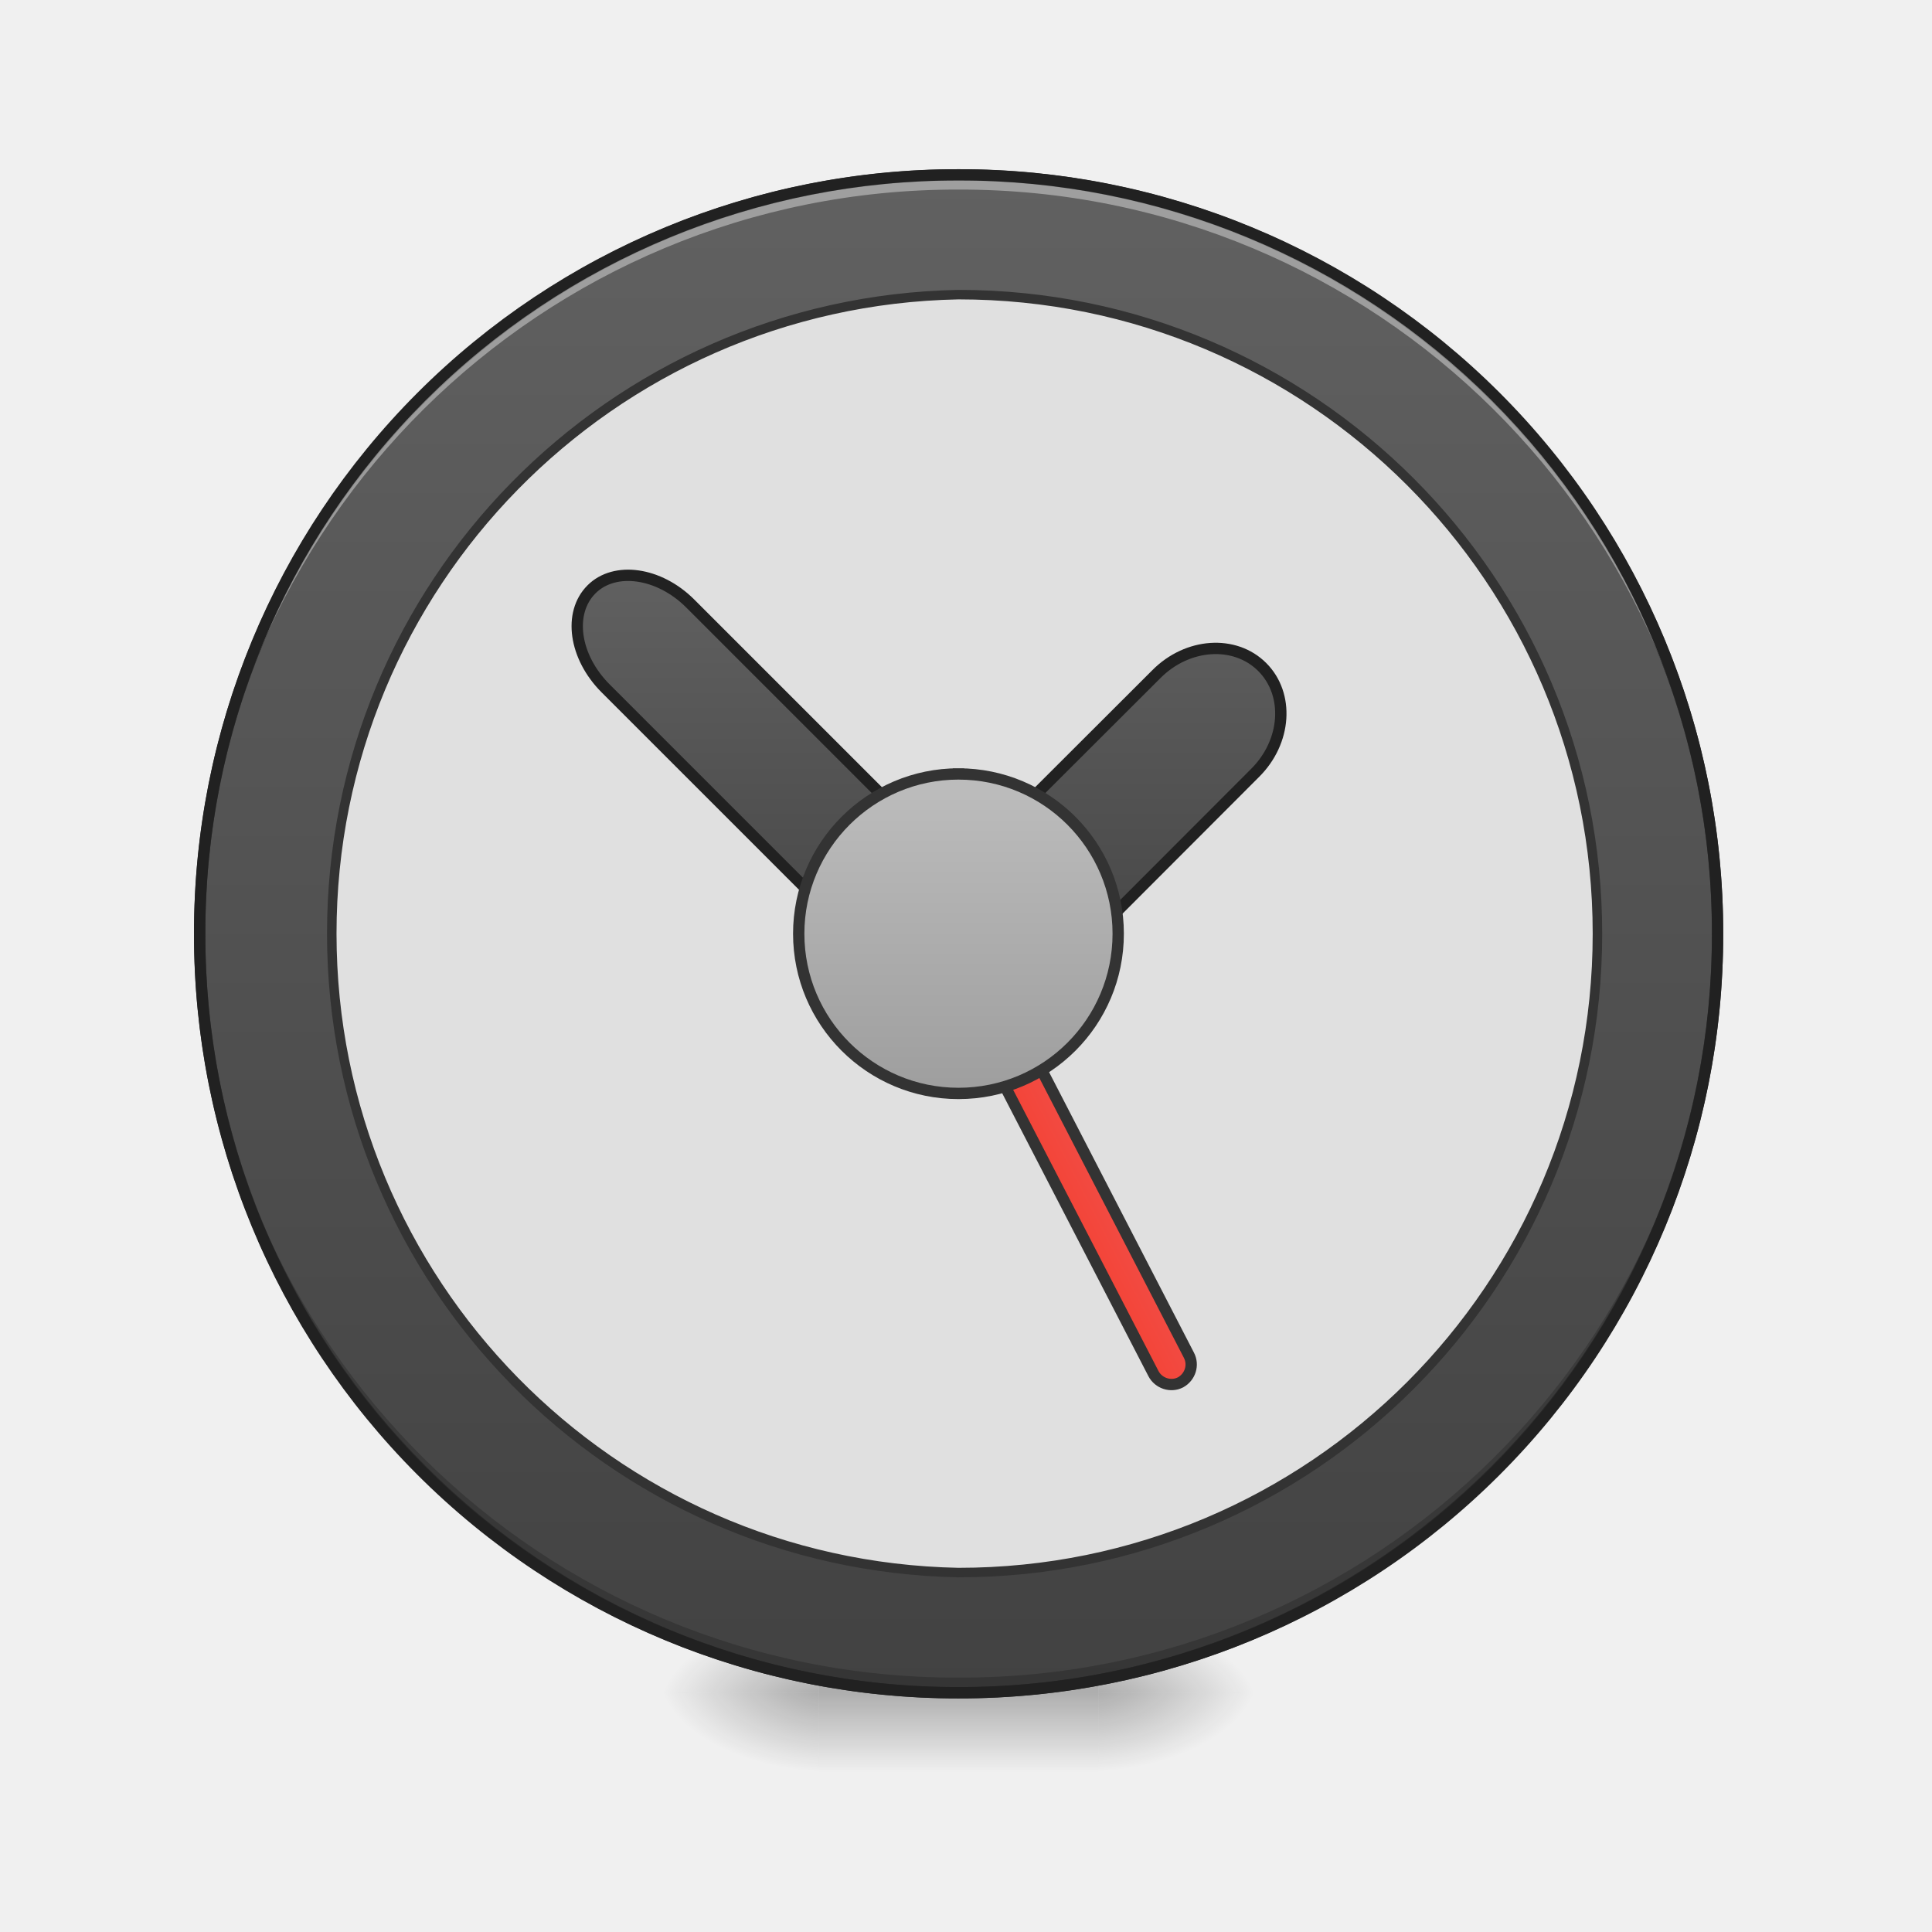
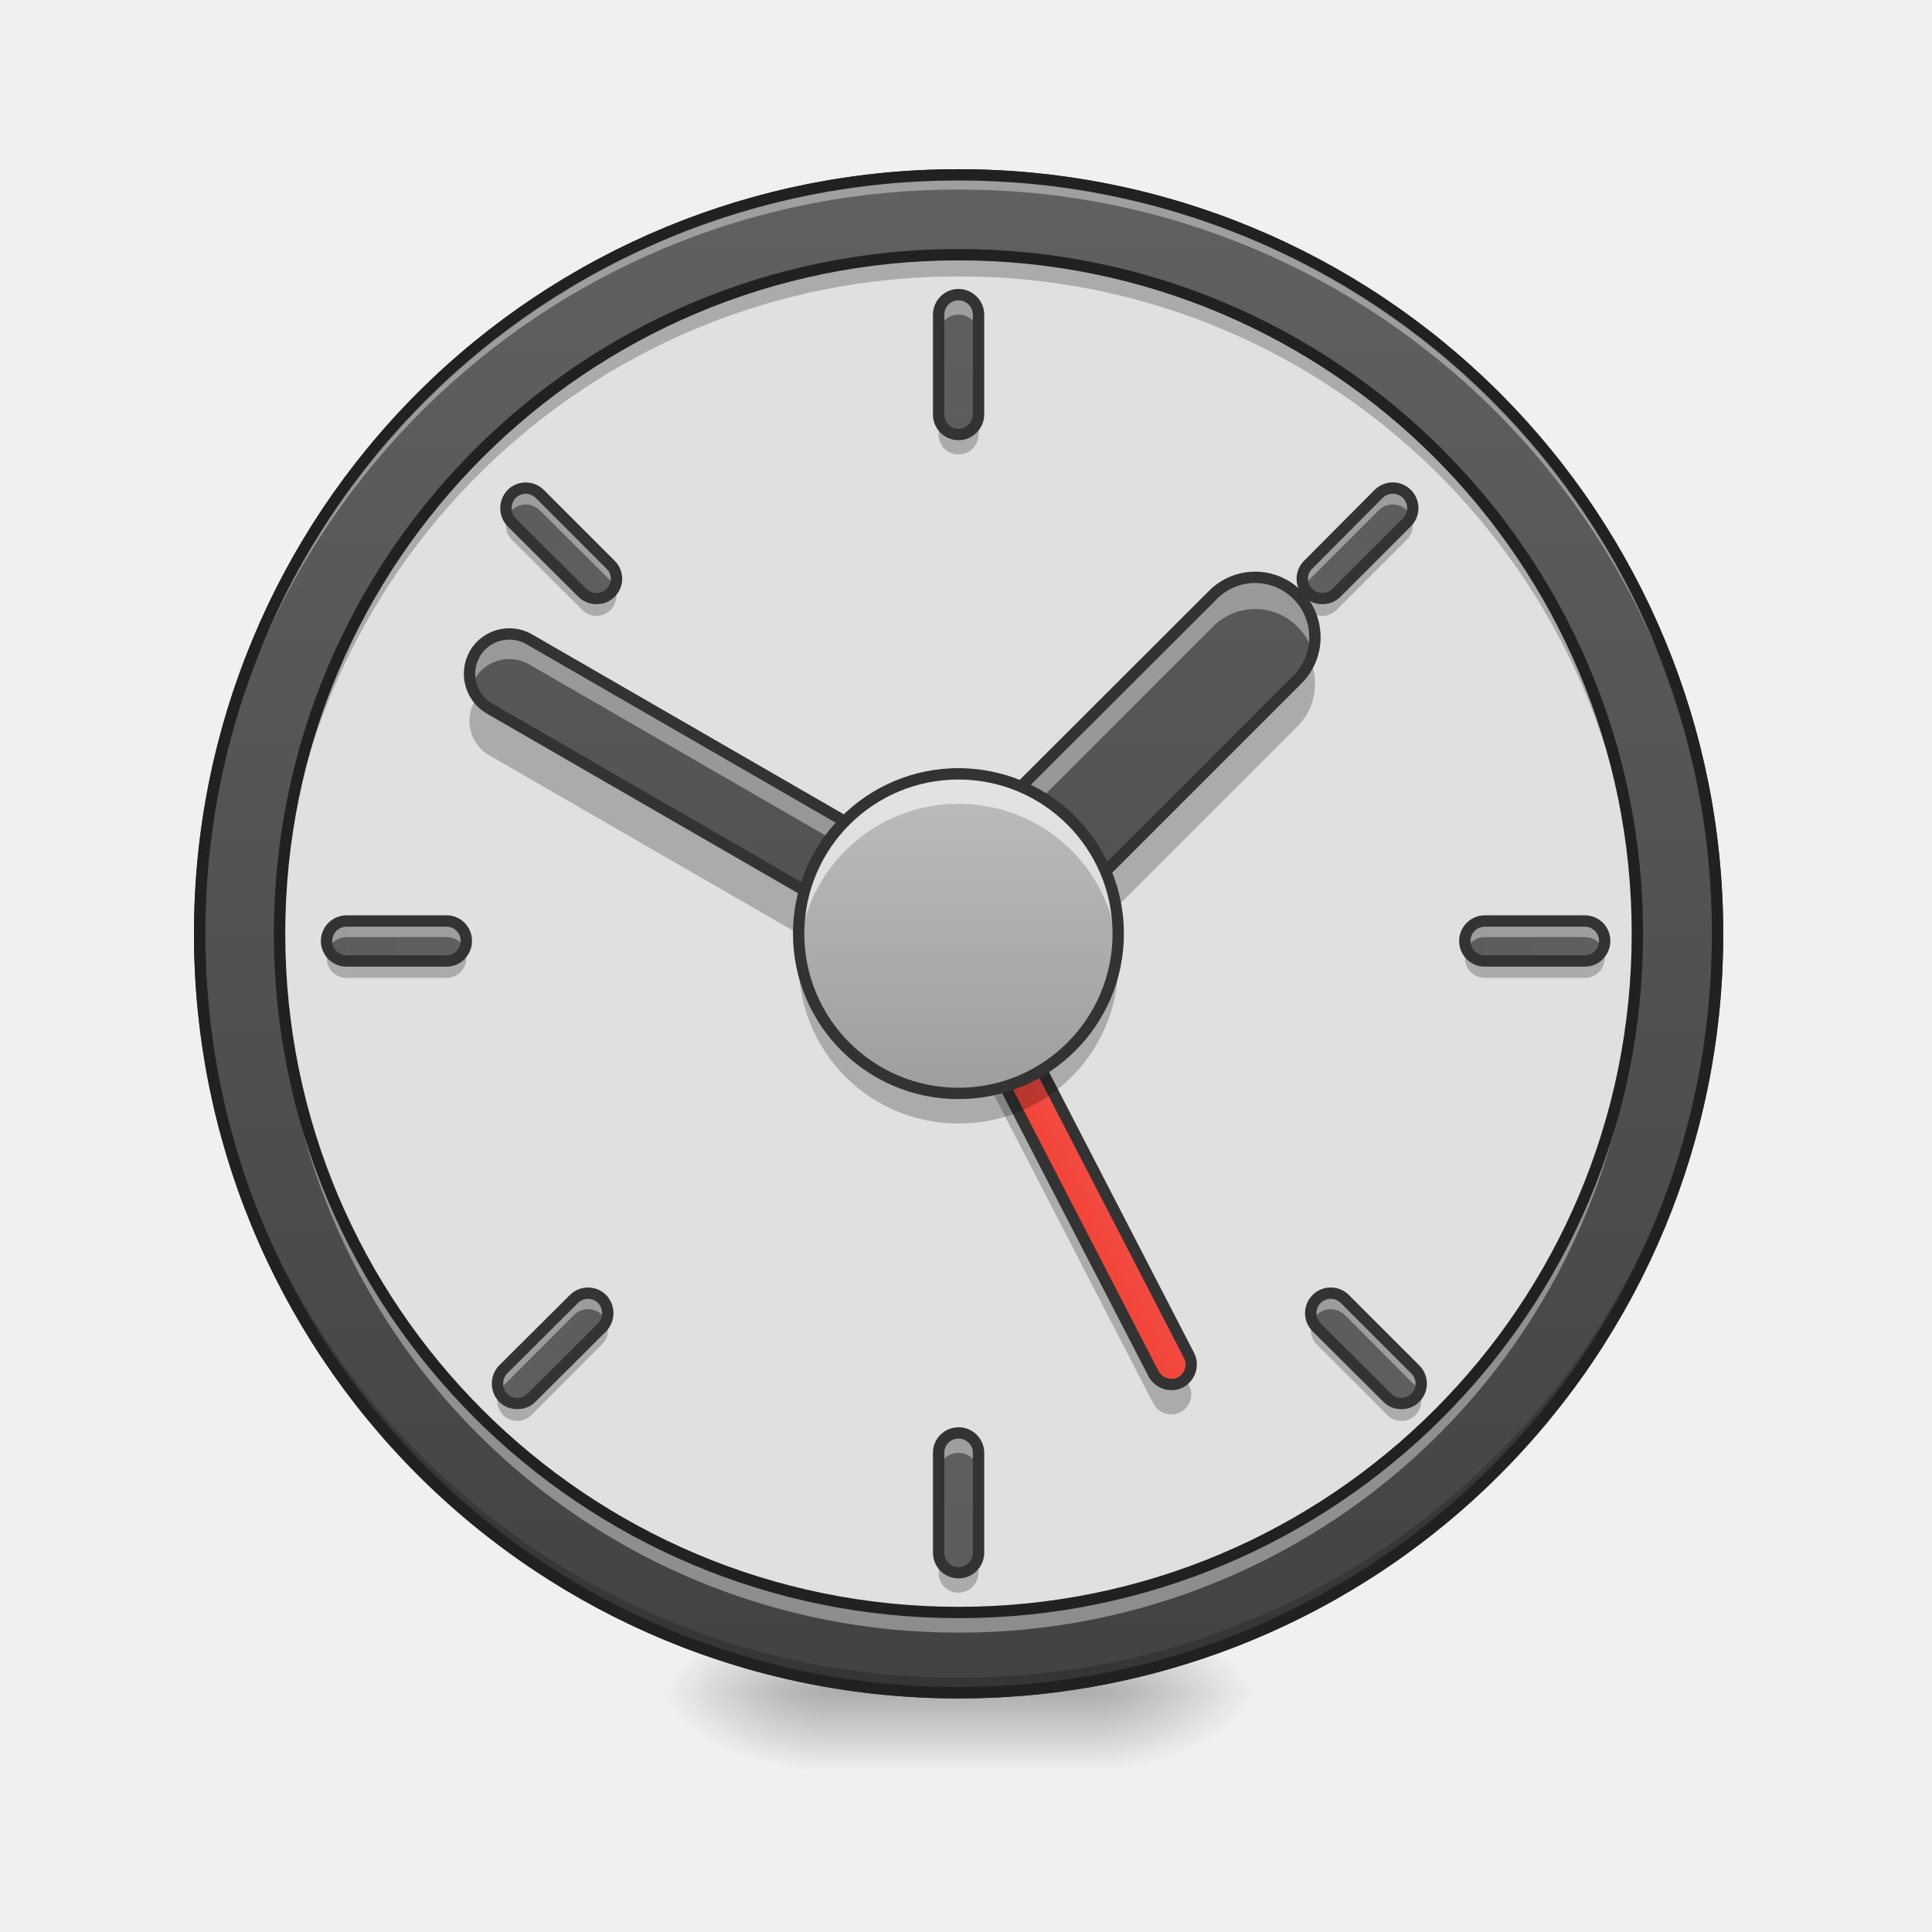
<svg xmlns="http://www.w3.org/2000/svg" width="32" height="32" viewBox="0 0 24 24">
  <defs>
    <radialGradient id="a" gradientUnits="userSpaceOnUse" cx="450.909" cy="189.579" fx="450.909" fy="189.579" r="21.167" gradientTransform="matrix(0 -.0586 -.10548 0 33.392 47.696)">
      <stop offset="0" stop-opacity=".314" />
      <stop offset=".222" stop-opacity=".275" />
      <stop offset="1" stop-opacity="0" />
    </radialGradient>
    <radialGradient id="b" gradientUnits="userSpaceOnUse" cx="450.909" cy="189.579" fx="450.909" fy="189.579" r="21.167" gradientTransform="matrix(0 .0586 .10548 0 -9.578 -5.646)">
      <stop offset="0" stop-opacity=".314" />
      <stop offset=".222" stop-opacity=".275" />
      <stop offset="1" stop-opacity="0" />
    </radialGradient>
    <radialGradient id="c" gradientUnits="userSpaceOnUse" cx="450.909" cy="189.579" fx="450.909" fy="189.579" r="21.167" gradientTransform="matrix(0 -.0586 .10548 0 -9.578 47.696)">
      <stop offset="0" stop-opacity=".314" />
      <stop offset=".222" stop-opacity=".275" />
      <stop offset="1" stop-opacity="0" />
    </radialGradient>
    <radialGradient id="d" gradientUnits="userSpaceOnUse" cx="450.909" cy="189.579" fx="450.909" fy="189.579" r="21.167" gradientTransform="matrix(0 .0586 -.10548 0 33.392 -5.646)">
      <stop offset="0" stop-opacity=".314" />
      <stop offset=".222" stop-opacity=".275" />
      <stop offset="1" stop-opacity="0" />
    </radialGradient>
    <linearGradient id="e" gradientUnits="userSpaceOnUse" x1="255.323" y1="233.5" x2="255.323" y2="254.667" gradientTransform="matrix(.01002 0 0 .04688 9.349 10.08)">
      <stop offset="0" stop-opacity=".275" />
      <stop offset="1" stop-opacity="0" />
    </linearGradient>
    <linearGradient id="f" gradientUnits="userSpaceOnUse" x1="254" y1="-168.667" x2="254" y2="233.5">
      <stop offset="0" stop-color="#616161" />
      <stop offset="1" stop-color="#424242" />
    </linearGradient>
    <linearGradient id="g" gradientUnits="userSpaceOnUse" x1="241.917" y1="111.792" x2="266.083" y2="111.792" gradientTransform="translate(-40.305 86.848)">
      <stop offset="0" stop-color="#f44336" />
      <stop offset="1" stop-color="#ef5350" />
    </linearGradient>
-     <linearGradient id="h" gradientUnits="userSpaceOnUse" x1="327.496" y1="-56.955" x2="239.565" y2="30.977" gradientTransform="rotate(-45 276.717 36.534)">
+     <linearGradient id="h" gradientUnits="userSpaceOnUse" x1="246.611" y1="89.81" x2="-101.675" y2="290.893" gradientTransform="rotate(-60 8.729 5.04) scale(.04688)">
      <stop offset="0" stop-color="#616161" />
      <stop offset="1" stop-color="#424242" />
    </linearGradient>
-     <linearGradient id="i" gradientUnits="userSpaceOnUse" x1="243.417" y1="74.75" x2="243.417" y2="-9.917">
+     <linearGradient id="i" gradientUnits="userSpaceOnUse" x1="112.725" y1="-351.255" x2="397.099" y2="-66.881" gradientTransform="rotate(45.001 -12.167 5.04) scale(.04688)">
+       <stop offset="0" stop-color="#616161" />
+       <stop offset="1" stop-color="#424242" />
+     </linearGradient>
+     <linearGradient id="j" gradientUnits="userSpaceOnUse" x1="243.417" y1="74.75" x2="243.417" y2="-9.917" gradientTransform="matrix(.04688 0 0 .04688 0 10.08)">
      <stop offset="0" stop-color="#9e9e9e" />
      <stop offset="1" stop-color="#bdbdbd" />
+     </linearGradient>
+     <linearGradient id="k" gradientUnits="userSpaceOnUse" x1="264.583" y1="-168.667" x2="264.583" y2="233.5" gradientTransform="matrix(.04688 0 0 .04688 0 10.327)">
+       <stop offset="0" stop-color="#616161" />
+       <stop offset="1" stop-color="#424242" />
+     </linearGradient>
+     <linearGradient id="l" gradientUnits="userSpaceOnUse" x1="264.583" y1="-168.667" x2="264.583" y2="233.5" gradientTransform="matrix(.04688 0 0 .04688 0 24.467)">
+       <stop offset="0" stop-color="#616161" />
+       <stop offset="1" stop-color="#424242" />
+     </linearGradient>
+     <linearGradient id="m" gradientUnits="userSpaceOnUse" x1="264.583" y1="-168.667" x2="264.583" y2="233.5" gradientTransform="rotate(90 6.744 6.524) scale(.04688)">
+       <stop offset="0" stop-color="#616161" />
+       <stop offset="1" stop-color="#424242" />
+     </linearGradient>
+     <linearGradient id="n" gradientUnits="userSpaceOnUse" x1="264.583" y1="-168.667" x2="264.583" y2="233.5" gradientTransform="rotate(90 -.326 -.546) scale(.04688)">
+       <stop offset="0" stop-color="#616161" />
+       <stop offset="1" stop-color="#424242" />
+     </linearGradient>
+     <linearGradient id="o" gradientUnits="userSpaceOnUse" x1="264.583" y1="-168.667" x2="264.583" y2="233.5" gradientTransform="rotate(134.999 9.769 6.524) scale(.04688)">
+       <stop offset="0" stop-color="#616161" />
+       <stop offset="1" stop-color="#424242" />
+     </linearGradient>
+     <linearGradient id="p" gradientUnits="userSpaceOnUse" x1="264.583" y1="-168.667" x2="264.583" y2="233.5" gradientTransform="rotate(134.999 6.84 -.546) scale(.04688)">
+       <stop offset="0" stop-color="#616161" />
+       <stop offset="1" stop-color="#424242" />
+     </linearGradient>
+     <linearGradient id="q" gradientUnits="userSpaceOnUse" x1="264.583" y1="-168.667" x2="264.583" y2="233.5" gradientTransform="rotate(-134.999 14.056 6.52) scale(.04688)">
+       <stop offset="0" stop-color="#616161" />
+       <stop offset="1" stop-color="#424242" />
+     </linearGradient>
+     <linearGradient id="r" gradientUnits="userSpaceOnUse" x1="264.583" y1="-168.667" x2="264.583" y2="233.5" gradientTransform="rotate(-134.999 16.985 -.55) scale(.04688)">
+       <stop offset="0" stop-color="#616161" />
+       <stop offset="1" stop-color="#424242" />
    </linearGradient>
  </defs>
  <path d="M13.645 21.027h1.984v-.996h-1.984zm0 0" fill="url(#a)" />
  <path d="M10.172 21.027H8.187v.993h1.985zm0 0" fill="url(#b)" />
  <path d="M10.172 21.027H8.187v-.996h1.985zm0 0" fill="url(#c)" />
  <path d="M13.645 21.027h1.984v.993h-1.984zm0 0" fill="url(#d)" />
  <path d="M10.172 20.777h3.473v1.243h-3.473zm0 0" fill="url(#e)" />
  <path d="M253.976-168.671c111.072 0 201.147 89.991 201.147 201.064s-90.075 201.148-201.147 201.148c-110.99 0-201.064-90.075-201.064-201.148s90.074-201.064 201.064-201.064zm0 0" transform="matrix(.04688 0 0 .04688 0 10.08)" fill="url(#f)" stroke-width="3" stroke-linecap="round" stroke="#333" />
  <path d="M11.906 21.027a9.408 9.408 0 0 1-9.426-9.43v-.09a9.404 9.404 0 0 0 9.426 9.333 9.402 9.402 0 0 0 9.426-9.332c0 .031.004.058.004.09a9.41 9.41 0 0 1-9.43 9.43zm0 0" fill-opacity=".196" />
  <path d="M11.906 2.172a9.404 9.404 0 0 0-9.426 9.52 9.408 9.408 0 0 1 9.426-9.337 9.405 9.405 0 0 1 9.426 9.336c0-.03.004-.062.004-.093a9.408 9.408 0 0 0-9.43-9.426zm0 0" fill="#fff" fill-opacity=".392" />
  <path d="M11.906 2.102a9.48 9.48 0 0 0-9.496 9.496 9.48 9.48 0 0 0 9.496 9.5 9.48 9.48 0 0 0 9.5-9.5 9.48 9.48 0 0 0-9.5-9.496zm0 .14a9.335 9.335 0 0 1 9.36 9.356 9.336 9.336 0 0 1-9.36 9.359 9.335 9.335 0 0 1-9.355-9.36 9.334 9.334 0 0 1 9.355-9.355zm0 0" fill="#212121" />
-   <path d="M11.906 3.66a7.936 7.936 0 0 1 7.938 7.938 7.934 7.934 0 0 1-7.938 7.937 7.939 7.939 0 0 1 0-15.875zm0 0" fill="#e0e0e0" stroke-width=".118" stroke-linecap="round" stroke="#333" />
+   <path d="M11.906 3.164a8.433 8.433 0 0 1 8.434 8.434 8.43 8.43 0 0 1-8.434 8.433 8.433 8.433 0 0 1-8.433-8.433 8.436 8.436 0 0 1 8.433-8.434zm0 0" fill="#e0e0e0" />
+   <path d="M11.176 10.984a.248.248 0 0 0-.035.282l3.187 6.171a.252.252 0 0 0 .336.106.25.25 0 0 0 .106-.336l-.036-.07a.337.337 0 0 1-.07.054.252.252 0 0 1-.336-.105zm0 0" fill-opacity=".235" />
  <path d="M208.406 119.25c2.907.002 5.334 2.383 5.332 5.29l-.058 148.175c-.002 2.907-2.344 5.26-5.29 5.333-2.906-.002-5.295-2.457-5.294-5.364l.02-148.1c.002-2.908 2.383-5.335 5.29-5.333zm0 0" transform="rotate(-27.338 20.723 5.04) scale(.04688)" fill="url(#g)" stroke-width="3" stroke-linecap="square" stroke-linejoin="bevel" stroke="#333" />
-   <path d="M156.735-58.848c-6.25 6.25-4.583 17.915 3.75 26.247l82.325 82.326 1 1c.333.25.583.583.833.833 2.25 2.25 4.917 3.666 7.833 4.416 6.25 2.167 12.499 1.5 16.498-2.583.5-.5 1-1.083 1.417-1.666.75-.584 1.583-1.334 2.333-2l59.828-59.911c8.332-8.25 9.165-20.832 1.916-28.08-7.25-7.25-19.831-6.417-28.08 1.916l-52.412 52.328L182.899-55.1c-8.249-8.249-19.998-9.915-26.164-3.75zm0 0" transform="matrix(.04688 0 0 .04688 0 10.08)" fill="url(#h)" stroke-width="3" stroke-linecap="round" stroke-linejoin="round" stroke="#212121" />
-   <path d="M253.976-9.936c23.414 0 42.329 18.998 42.329 42.329 0 23.414-18.915 42.33-42.33 42.33-23.33 0-42.329-18.916-42.329-42.33 0-23.331 18.999-42.33 42.33-42.33zm0 0" transform="matrix(.04688 0 0 .04688 0 10.08)" fill="url(#i)" stroke-width="3" stroke-linecap="square" stroke-linejoin="bevel" stroke="#333" />
+   <path d="M11.906 3.164a8.416 8.416 0 0 0-8.433 8.434v.136a8.42 8.42 0 0 1 8.433-8.3 8.416 8.416 0 0 1 8.434 8.3v-.136a8.416 8.416 0 0 0-8.434-8.434zm0 0" fill-opacity=".235" />
+   <path d="M11.906 20.281a8.416 8.416 0 0 1-8.433-8.433v-.137a8.42 8.42 0 0 0 8.433 8.3 8.416 8.416 0 0 0 8.434-8.3v.137a8.416 8.416 0 0 1-8.434 8.433zm0 0" fill="#fff" fill-opacity=".392" />
+   <path d="M11.906 3.164a8.433 8.433 0 0 1 8.434 8.434 8.43 8.43 0 0 1-8.434 8.433 8.433 8.433 0 0 1-8.433-8.433 8.436 8.436 0 0 1 8.433-8.434zm0 0" fill="none" stroke-width=".141" stroke-linecap="round" stroke="#212121" />
+   <path d="M5.898 8.121a.497.497 0 0 1 .676-.18l6.016 3.473c.238.137.32.441.183.676a.498.498 0 0 1-.68.183L6.079 8.801a.5.5 0 0 1-.18-.68zm0 0" fill="url(#h)" />
+   <path d="M16.117 7.39c.29.29.29.762 0 1.051l-3.86 3.86a.745.745 0 0 1-1.05-1.055l3.86-3.855a.738.738 0 0 1 1.05 0zm0 0" fill="url(#i)" />
+   <path d="M6.316 7.875a.499.499 0 0 0-.46.652.495.495 0 0 1 .719-.273l6.015 3.473c.11.062.187.164.223.273a.491.491 0 0 0-.223-.586L6.574 7.941a.48.48 0 0 0-.258-.066zm0 0" fill="#fff" fill-opacity=".392" />
+   <path d="M5.941 8.645a.493.493 0 0 0 .137.738l6.016 3.472a.497.497 0 0 0 .636-.738.497.497 0 0 1-.636.117L6.078 8.762a.444.444 0 0 1-.137-.117zm0 0M17.54 6.457a.232.232 0 0 1-.063.102l-.875.878a.248.248 0 0 1-.415-.105.251.251 0 0 0 .063.246.248.248 0 0 0 .352 0l.875-.875a.247.247 0 0 0 .062-.246zm0 0" fill-opacity=".235" />
+   <path d="M15.59 7.172a.727.727 0 0 0-.524.219l-3.859 3.855c-.2.2-.262.477-.191.727a.69.69 0 0 1 .191-.328l3.86-3.86a.738.738 0 0 1 1.05 0c.094.094.16.207.192.328a.739.739 0 0 0-.192-.722.73.73 0 0 0-.527-.22zm0 0" fill="#fff" fill-opacity=".392" />
+   <path d="M16.27 8.188a.744.744 0 0 1-.153.214l-3.86 3.86a.738.738 0 0 1-1.05 0 .676.676 0 0 1-.152-.215.746.746 0 0 0 1.203.836l3.86-3.86a.746.746 0 0 0 .152-.835zm0 0" fill-opacity=".235" />
+   <path d="M16.117 7.39c.29.29.29.762 0 1.051l-3.86 3.86a.745.745 0 0 1-1.05-1.055l3.86-3.855a.738.738 0 0 1 1.05 0zm0 0" fill="none" stroke-width=".141" stroke-linecap="round" stroke-linejoin="round" stroke="#333" />
+   <path d="M5.898 8.121a.497.497 0 0 1 .676-.18l6.016 3.473c.238.137.32.441.183.676a.498.498 0 0 1-.68.183L6.079 8.801a.5.5 0 0 1-.18-.68zm0 0" fill="none" stroke-width=".141" stroke-linecap="round" stroke-linejoin="round" stroke="#333" />
+   <path d="M11.906 9.613a1.985 1.985 0 1 1 0 3.97 1.985 1.985 0 0 1 0-3.97zm0 0" fill="url(#j)" />
+   <path d="M11.906 9.613a1.982 1.982 0 0 0-1.976 2.172 1.984 1.984 0 0 1 1.976-1.8c1.04 0 1.883.788 1.977 1.8.008-.062.008-.125.008-.187a1.98 1.98 0 0 0-1.985-1.985zm0 0" fill="#fefefe" fill-opacity=".588" />
+   <path d="M11.906 13.957a1.982 1.982 0 0 1-1.984-1.984c0-.067.004-.125.008-.188a1.98 1.98 0 0 0 1.976 1.797c1.04 0 1.883-.785 1.977-1.797a1.98 1.98 0 0 1-1.977 2.172zm0 0" fill-opacity=".235" />
+   <path d="M11.906 9.613a1.985 1.985 0 1 1 0 3.97 1.985 1.985 0 0 1 0-3.97zm0 0" fill="none" stroke-width=".141" stroke-linecap="square" stroke-linejoin="bevel" stroke="#333" />
+   <path d="M11.906 3.66c.137 0 .25.113.25.25v1.238c0 .137-.113.25-.25.25a.248.248 0 0 1-.246-.25V3.91c0-.137.11-.25.246-.25zm0 0" fill="url(#k)" />
+   <path d="M11.906 3.66a.246.246 0 0 0-.246.25v.246a.248.248 0 0 1 .496 0V3.91a.25.25 0 0 0-.25-.25zm0 0" fill="#fff" fill-opacity=".392" />
+   <path d="M11.906 5.645a.245.245 0 0 1-.246-.247v-.25c0 .137.11.25.246.25.137 0 .25-.113.25-.25v.25a.248.248 0 0 1-.25.247zm0 0" fill-opacity=".235" />
+   <path d="M11.906 3.66c.137 0 .25.113.25.25v1.238c0 .137-.113.25-.25.25a.248.248 0 0 1-.246-.25V3.91c0-.137.11-.25.246-.25zm0 0" fill="none" stroke-width=".141" stroke-linecap="round" stroke-linejoin="round" stroke="#333" />
+   <path d="M11.906 17.8c.137 0 .25.11.25.247v1.242a.248.248 0 0 1-.496 0v-1.242c0-.137.11-.246.246-.246zm0 0" fill="url(#l)" />
+   <path d="M11.906 17.8a.245.245 0 0 0-.246.247v.25c0-.137.11-.25.246-.25.137 0 .25.113.25.25v-.25a.248.248 0 0 0-.25-.246zm0 0" fill="#fff" fill-opacity=".392" />
+   <path d="M11.906 19.785a.246.246 0 0 1-.246-.25v-.246a.248.248 0 0 0 .496 0v.246a.25.25 0 0 1-.25.25zm0 0" fill-opacity=".235" />
+   <path d="M11.906 17.8c.137 0 .25.11.25.247v1.242a.248.248 0 0 1-.496 0v-1.242c0-.137.11-.246.246-.246zm0 0" fill="none" stroke-width=".141" stroke-linecap="round" stroke-linejoin="round" stroke="#333" />
+   <path d="M19.934 11.688c0 .136-.11.25-.247.25h-1.242a.248.248 0 0 1 0-.497h1.242c.137 0 .247.11.247.246zm0 0" fill="url(#m)" />
+   <path d="M18.445 11.441a.245.245 0 0 0-.246.246c0 .036.008.07.02.102a.244.244 0 0 1 .226-.148h1.242c.102 0 .188.058.227.148a.293.293 0 0 0 .02-.101.245.245 0 0 0-.247-.247zm0 0" fill="#fff" fill-opacity=".392" />
+   <path d="M18.207 11.832a.35.35 0 0 0-.008.07c0 .137.11.246.246.246h1.242c.137 0 .247-.109.247-.246a.35.35 0 0 0-.008-.07.248.248 0 0 1-.238.176h-1.243a.248.248 0 0 1-.238-.176zm0 0" fill-opacity=".235" />
+   <path d="M19.934 11.688c0 .136-.11.25-.246.25h-1.243a.248.248 0 0 1 0-.497h1.243c.136 0 .246.11.246.247zm0 0" fill="none" stroke-width=".141" stroke-linecap="round" stroke-linejoin="round" stroke="#333" />
+   <path d="M5.793 11.688c0 .136-.11.25-.246.25H4.305a.248.248 0 0 1 0-.497h1.242c.137 0 .246.11.246.246zm0 0" fill="url(#n)" />
+   <path d="M4.305 11.441a.245.245 0 0 0-.246.246c0 .036.007.07.02.102a.244.244 0 0 1 .226-.148h1.242c.101 0 .187.058.226.148a.293.293 0 0 0 .02-.101.245.245 0 0 0-.246-.247zm0 0" fill="#fff" fill-opacity=".392" />
+   <path d="M4.066 11.832a.35.35 0 0 0-.007.07c0 .137.109.246.246.246h1.242c.137 0 .246-.109.246-.246a.35.35 0 0 0-.008-.07.248.248 0 0 1-.238.176H4.305a.248.248 0 0 1-.239-.176zm0 0" fill-opacity=".235" />
+   <path d="M5.793 11.688c0 .136-.11.25-.246.25H4.305a.248.248 0 0 1 0-.497h1.242c.137 0 .246.11.246.247zm0 0" fill="none" stroke-width=".141" stroke-linecap="round" stroke-linejoin="round" stroke="#333" />
+   <path d="M17.582 17.363a.243.243 0 0 1-.348 0l-.879-.875a.248.248 0 0 1 0-.351.248.248 0 0 1 .352 0l.875.875a.248.248 0 0 1 0 .351zm0 0" fill="url(#o)" />
+   <path d="M16.531 16.063a.24.24 0 0 0-.176.074.247.247 0 0 0-.05.273.248.248 0 0 1 .402-.074l.875.879c.023.02.04.047.055.074a.248.248 0 0 0-.055-.277l-.875-.875a.246.246 0 0 0-.176-.075zm0 0" fill="#fff" fill-opacity=".392" />
+   <path d="M16.293 16.453a.251.251 0 0 0 .062.246l.88.88c.093.097.25.097.347 0a.245.245 0 0 0 .063-.247.245.245 0 0 1-.063.105.243.243 0 0 1-.348 0l-.879-.878a.245.245 0 0 1-.062-.106zm0 0" fill-opacity=".235" />
+   <path d="M17.582 17.363a.243.243 0 0 1-.348 0l-.879-.875a.248.248 0 0 1 0-.351.248.248 0 0 1 .352 0l.875.875a.248.248 0 0 1 0 .351zm0 0" fill="none" stroke-width=".141" stroke-linecap="round" stroke-linejoin="round" stroke="#333" />
+   <path d="M7.586 7.363a.248.248 0 0 1-.352 0l-.879-.875a.255.255 0 0 1 0-.351.248.248 0 0 1 .352 0l.879.879a.243.243 0 0 1 0 .347zm0 0" fill="url(#p)" />
+   <path d="M6.531 6.063a.263.263 0 0 0-.176.074.252.252 0 0 0-.05.277.248.248 0 0 1 .402-.074l.879.875c.02.023.039.047.05.074.04-.09.024-.2-.05-.273l-.879-.88a.249.249 0 0 0-.176-.074zm0 0" fill="#fff" fill-opacity=".392" />
+   <path d="M6.293 6.457a.256.256 0 0 0 .062.246l.88.875a.248.248 0 0 0 .35 0 .251.251 0 0 0 .063-.246.248.248 0 0 1-.414.105l-.879-.878a.276.276 0 0 1-.062-.102zm0 0" fill-opacity=".235" />
+   <path d="M7.586 7.363a.248.248 0 0 1-.352 0l-.879-.875a.255.255 0 0 1 0-.351.248.248 0 0 1 .352 0l.879.879a.243.243 0 0 1 0 .347zm0 0" fill="none" stroke-width=".141" stroke-linecap="round" stroke-linejoin="round" stroke="#333" />
+   <path d="M6.25 17.363a.255.255 0 0 1 0-.351l.879-.875a.248.248 0 0 1 .351 0 .255.255 0 0 1 0 .351l-.878.875a.248.248 0 0 1-.352 0zm0 0" fill="url(#q)" />
+   <path d="M7.305 16.063a.24.24 0 0 0-.176.074l-.879.875a.253.253 0 0 0-.05.277.25.25 0 0 1 .05-.074l.879-.88a.248.248 0 0 1 .402.075.247.247 0 0 0-.226-.348zm0 0" fill="#fff" fill-opacity=".392" />
+   <path d="M7.543 16.453a.29.29 0 0 1-.063.106l-.878.878a.248.248 0 0 1-.415-.105.253.253 0 0 0 .063.246.248.248 0 0 0 .352 0l.878-.879a.251.251 0 0 0 .063-.246zm0 0" fill-opacity=".235" />
+   <path d="M6.25 17.363a.255.255 0 0 1 0-.351l.879-.875a.248.248 0 0 1 .351 0 .255.255 0 0 1 0 .351l-.878.875a.248.248 0 0 1-.352 0zm0 0" fill="none" stroke-width=".141" stroke-linecap="round" stroke-linejoin="round" stroke="#333" />
+   <path d="M16.25 7.363a.243.243 0 0 1 0-.347l.875-.88a.248.248 0 0 1 .352 0 .248.248 0 0 1 0 .352l-.875.875a.248.248 0 0 1-.352 0zm0 0" fill="url(#r)" />
+   <path d="M17.3 6.063a.263.263 0 0 0-.175.074l-.875.879a.24.24 0 0 0-.05.273.229.229 0 0 1 .05-.074l.875-.875a.248.248 0 0 1 .352 0c.023.02.039.047.05.074a.245.245 0 0 0-.05-.277.249.249 0 0 0-.176-.074zm0 0" fill="#fff" fill-opacity=".392" />
+   <path d="M16.25 7.363a.243.243 0 0 1 0-.347l.875-.88a.248.248 0 0 1 .352 0 .248.248 0 0 1 0 .352l-.875.875a.248.248 0 0 1-.352 0zm0 0" fill="none" stroke-width=".141" stroke-linecap="round" stroke-linejoin="round" stroke="#333" />
</svg>
